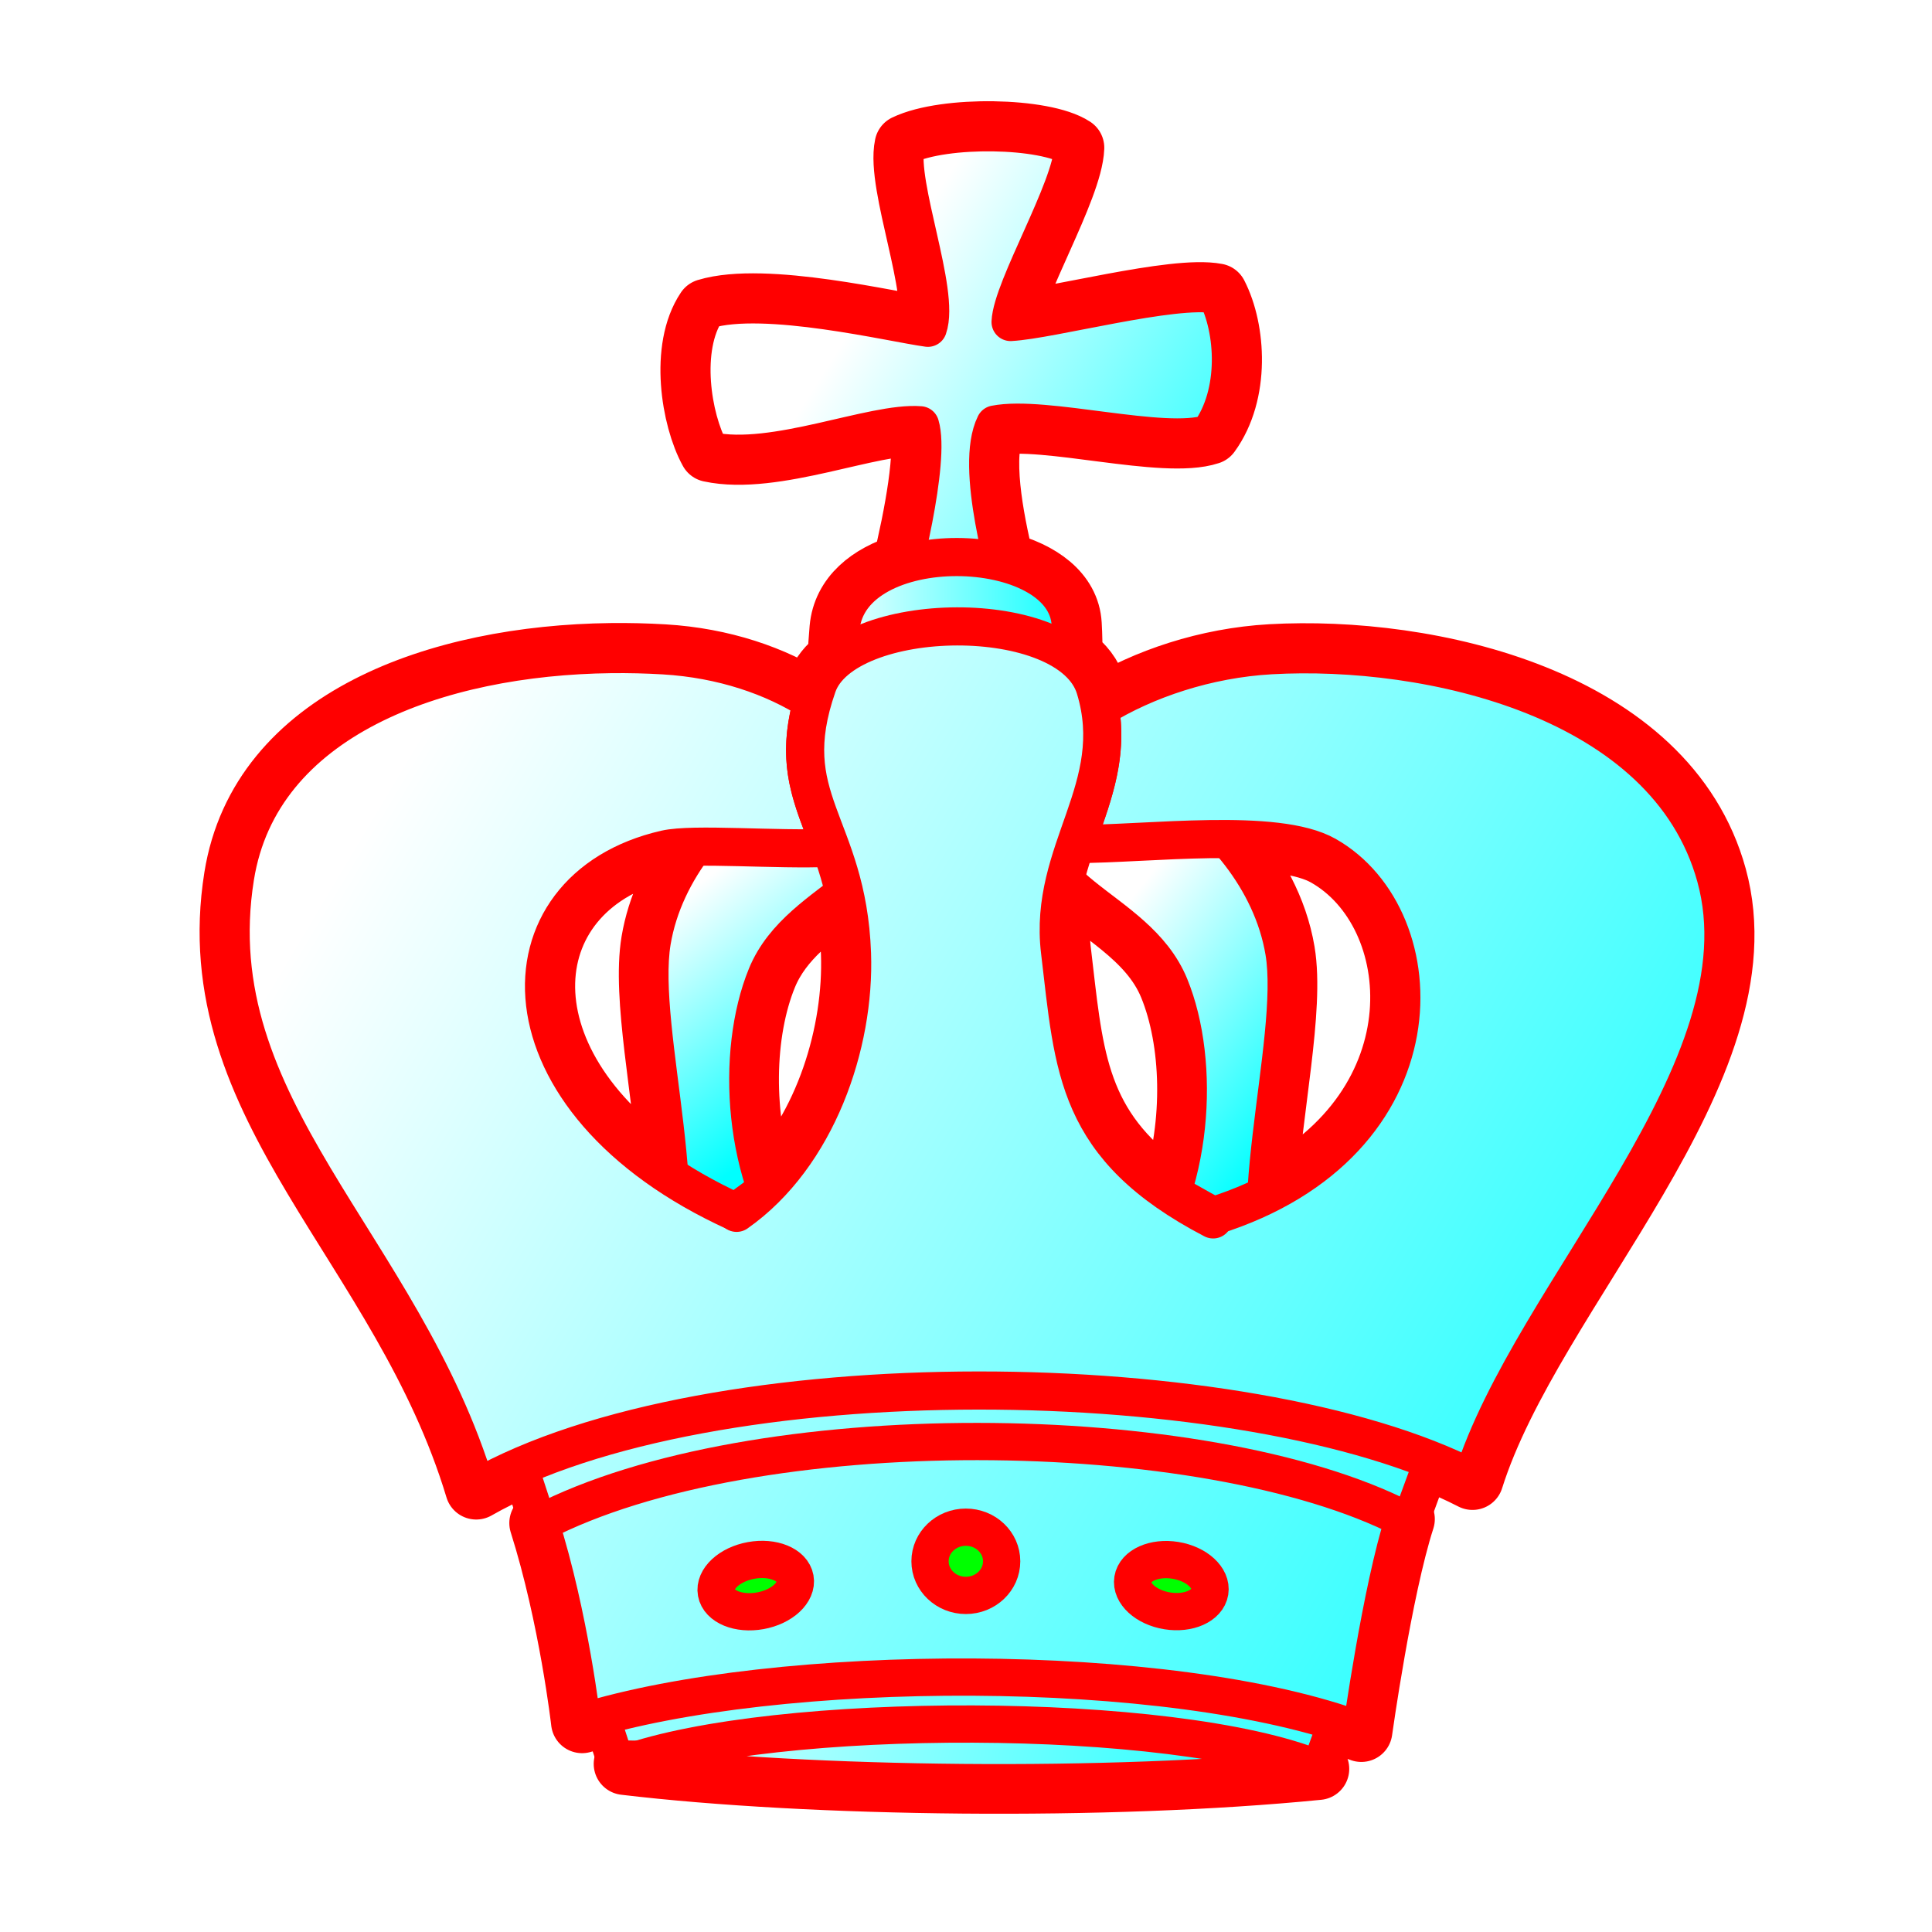
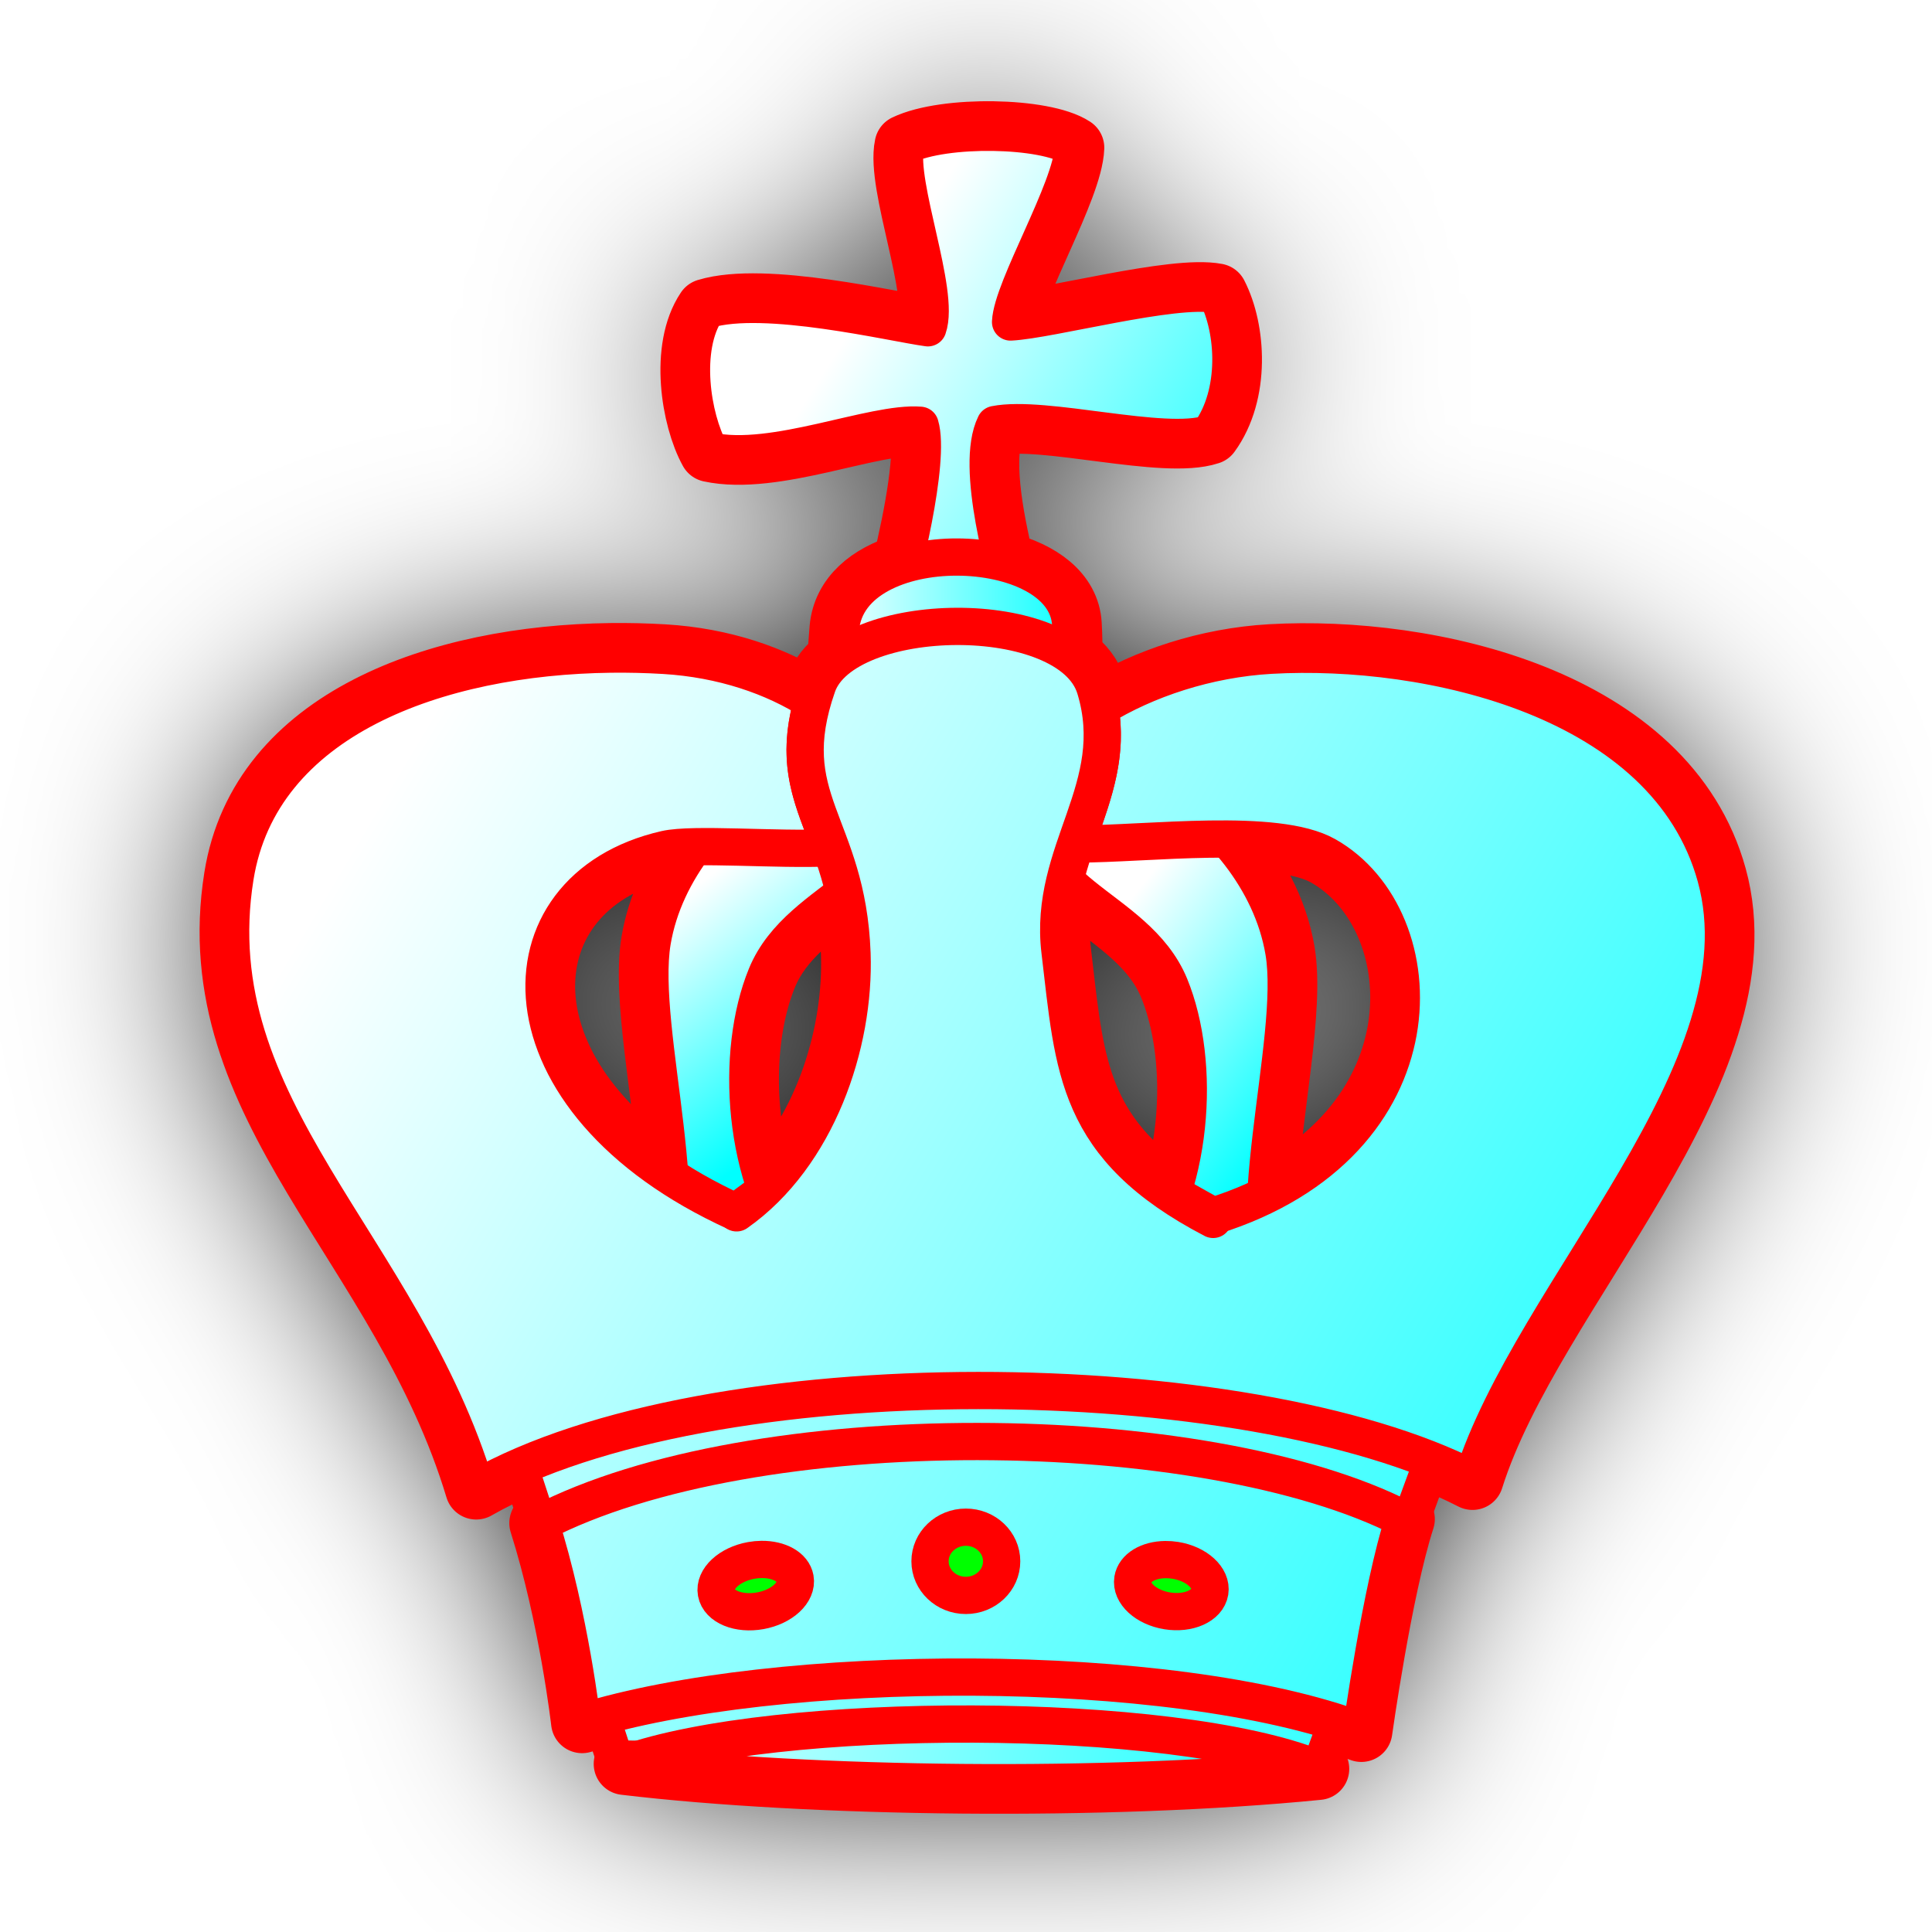
<svg xmlns="http://www.w3.org/2000/svg" xmlns:xlink="http://www.w3.org/1999/xlink" width="700pt" height="700pt" id="king" viewBox="0 0 933.333 933.333" version="1.0">
  <style id="style-base">
    .base { 
      fill-opacity:1;
      fill-rule:evenodd;
      stroke-miterlimit:4;
      stroke-dasharray:none;
      stroke-linecap:round;
      stroke-linejoin:round;
      stroke-opacity:1
+     }
+     .shadow {
+       stroke:none;
+       filter:url(#filterBlur);
    }
  </style>
  <style id="stroke-medium">
    .stroke-medium {
      stroke-width: 18;
    }
  </style>
  <style id="stroke-boundary">
    .stroke-boundary {
      stroke-width: 30;
    }
  </style>
  <style id="stroke-color">
    .stroke-color {
      stroke:#ff0000;
    }
  </style>
  <style id="fill-color">
    .fill-color {
      fill:#00ff00;
    }
  </style>
  <defs id="defs36222">
    <linearGradient id="fillGradient">
      <stop style="stop-color:#ffffff;stop-opacity:1;" offset="0" id="stop0" />
      <stop style="stop-color:#00ffff;stop-opacity:1" offset="1" id="stop1" />
    </linearGradient>
    <linearGradient xlink:href="#fillGradient" id="linearGradient2272" x1="297.554" y1="427.05" x2="368.562" y2="521.216" gradientUnits="userSpaceOnUse" gradientTransform="matrix(1.023287,0,0,1.023287,19.70574,0.052273)" />
    <linearGradient xlink:href="#fillGradient" id="linearGradient2274" x1="495.296" y1="448.547" x2="595.971" y2="528.547" gradientUnits="userSpaceOnUse" gradientTransform="matrix(1.023287,0,0,1.023287,19.70574,0.052273)" />
    <linearGradient xlink:href="#fillGradient" id="base-gradient" x1="221.551" y1="774.937" x2="633.491" y2="859.351" gradientUnits="userSpaceOnUse" gradientTransform="matrix(1.023287,0,0,1.023287,19.70574,0.052273)" />
    <linearGradient xlink:href="#fillGradient" id="linearGradient2476" x1="342.53" y1="145.674" x2="549.848" y2="282.341" gradientUnits="userSpaceOnUse" />
-     <linearGradient xlink:href="#fillGradient" id="cross-gradient" x1="379.197" y1="160.253" x2="579.848" y2="286.919" gradientUnits="userSpaceOnUse" />
-     <linearGradient xlink:href="#fillGradient" id="top-base-gradient" x1="368.469" y1="319.275" x2="494.551" y2="319.275" gradientUnits="userSpaceOnUse" />
+     <linearGradient xlink:href="#fillGradient" id="cross-gradient" x1="379.197" y1="160.253" x2="579.848" y2="286.919" gradientUnits="userSpaceOnUse" gradientTransform="matrix(1.023287,0,0,1.023287,19.70574,0.05227283)" />
+     <linearGradient xlink:href="#fillGradient" id="top-base-gradient" x1="368.469" y1="319.275" x2="494.551" y2="319.275" gradientUnits="userSpaceOnUse" gradientTransform="matrix(1.023287,0,0,1.023287,19.70574,0.05227283)" />
    <linearGradient xlink:href="#fillGradient" id="crown-lower-gradient" x1="129.962" y1="428.659" x2="812.369" y2="836.313" gradientUnits="userSpaceOnUse" gradientTransform="matrix(1.023287,0,0,1.023287,19.70574,0.052273)" />
    <linearGradient xlink:href="#fillGradient" id="background-gradient" gradientUnits="userSpaceOnUse" x1="129.962" y1="428.659" x2="812.369" y2="836.313" gradientTransform="matrix(1.023287,0,0,1.023287,19.70574,0.052273)" />
-     <linearGradient xlink:href="#fillGradient" id="bar1and5-gradient" gradientUnits="userSpaceOnUse" x1="129.962" y1="428.659" x2="812.369" y2="836.313" />
-     <linearGradient xlink:href="#fillGradient" id="bar3-gradient" gradientUnits="userSpaceOnUse" x1="129.962" y1="428.659" x2="812.369" y2="836.313" />
+     <linearGradient xlink:href="#fillGradient" id="bar1and5-gradient" gradientUnits="userSpaceOnUse" x1="129.962" y1="428.659" x2="812.369" y2="836.313" gradientTransform="matrix(1.023287,0,0,1.023287,19.70574,0.05227283)" />
+     <linearGradient xlink:href="#fillGradient" id="bar3-gradient" gradientUnits="userSpaceOnUse" x1="129.962" y1="428.659" x2="812.369" y2="836.313" gradientTransform="matrix(1.023287,0,0,1.023287,19.70574,0.05227283)" />
    <linearGradient xlink:href="#fillGradient" id="linearGradient598" gradientUnits="userSpaceOnUse" x1="129.962" y1="428.659" x2="812.369" y2="836.313" />
+     <filter style="color-interpolation-filters:sRGB;" id="filterBlur" x="-0.191" y="-0.163" width="1.382" height="1.327">
+       <feGaussianBlur stdDeviation="50 50" result="blur" id="feGaussianBlur13" />
+     </filter>
  </defs>
+   <path id="shadow" style="fill:#000" class="base shadow" d="M 479.855 63.916 C 463.775 63.67 447.066 65.736 437.473 70.322 C 433.427 89.139 454.314 141.106 448.26 158.352 C 431.183 156.063 369.4 141.131 341.408 149.648 C 328.899 168.245 334.336 202.125 343.045 217.869 C 373.965 224.579 421.672 203.635 444.506 205.441 C 448.136 217.431 442.124 249.664 436.412 272.904 C 420.161 277.904 407.476 287.934 406.074 303.584 C 405.594 308.947 405.314 313.654 405.139 318.043 C 400.305 321.804 396.648 326.178 394.871 331.27 C 393.887 334.09 393.072 336.767 392.354 339.369 C 392.4 339.203 392.424 339.056 392.471 338.889 C 373.818 326.884 348.993 318.275 320.713 316.6 C 312.269 316.099 303.693 315.886 295.098 315.992 C 212.006 317.015 125.794 347.24 113.561 423.693 C 95.706 535.28 194.494 601.046 230.055 719.072 C 236.551 715.368 243.587 711.914 251.002 708.66 L 267.959 760.672 C 277.257 797.946 281.209 831.943 281.209 831.943 C 284.085 831.05 287.318 830.266 290.371 829.426 L 296.977 849.688 L 309.074 849.906 C 306.659 850.646 304.017 851.334 301.816 852.121 C 388.023 862.408 523.222 864.33 623.68 855.6 L 637.086 855.842 L 645.732 832.252 C 649.777 833.535 653.917 834.782 657.65 836.182 C 657.65 836.182 662.82 799.369 669.898 766.316 L 692.098 705.75 C 698.918 708.496 705.402 711.373 711.352 714.434 C 740.052 623.196 854.458 516.57 828.869 423.564 C 805.172 337.435 689.966 312.23 613.947 316.535 C 583.138 318.28 553.561 328.256 531.35 341.959 C 531.362 342.031 531.365 342.099 531.377 342.172 C 530.836 339.032 530.101 335.826 529.104 332.527 C 527.243 326.377 523.144 321.217 517.527 316.992 C 517.644 312.341 517.565 307.241 517.238 301.549 C 516.369 286.393 502.375 276.45 484.656 271.938 C 479.3 249.803 473.574 219.485 480.719 205.074 C 504.757 200.306 562.45 216.702 584.24 209.443 C 598.464 189.918 596.551 159.367 587.734 142.268 C 567.295 138.291 507.423 154.575 488.201 155.561 C 488.901 139.148 517.749 91.144 518.471 71.381 C 511.39 66.719 495.936 64.162 479.855 63.916 z M 592.959 405.441 C 612.422 405.593 630.175 407.306 640.713 413.268 C 689.729 440.996 697.146 534.791 611.572 577.246 C 613.777 536.657 624.906 487.603 620.246 459.777 C 616.783 439.096 606.299 420.451 592.959 405.441 z M 335.367 409.08 C 325.438 422.396 317.911 437.935 315.08 454.836 C 310.585 481.678 320.821 528.311 323.531 568.01 C 238.71 512.052 247.262 427.247 321.479 410.295 C 324.727 409.553 329.581 409.21 335.367 409.08 z M 514.537 425.113 C 530.013 440.752 555.292 452.08 565.197 476.277 C 576.1 502.913 577.399 542.389 566.291 576.297 C 564.082 575.042 561.432 573.6 559.105 572.285 C 519.025 541.834 517.811 507.503 512.078 459.564 C 510.582 447.051 511.95 435.78 514.537 425.113 z M 407.83 431.293 C 409.76 439.791 411.189 449.352 411.59 460.627 C 412.943 498.722 399.148 544.714 369.918 574.002 C 357.85 539.522 358.937 498.662 370.125 471.332 C 377.576 453.129 393.675 442.234 407.83 431.293 z " />
  <path id="boundary" class="base stroke-color stroke-boundary" style="fill:none" d="m 479.855,63.916 c -16.081,-0.246 -32.789,1.82 -42.382,6.406 -4.046,18.817 16.84,70.785 10.786,88.031 -17.077,-2.288 -78.859,-17.222 -106.852,-8.704 -12.51,18.597 -7.072,52.476 1.637,68.22 30.92,6.71 78.628,-14.234 101.461,-12.427 3.63,11.989 -2.383,44.223 -8.094,67.463 -16.251,5 -28.935,15.03 -30.337,30.681 -0.48,5.363 -0.76,10.068 -0.935,14.458 -4.833,3.761 -8.492,8.135 -10.269,13.227 -0.984,2.82 -1.797,5.498 -2.516,8.1 0.046,-0.167 0.069,-0.314 0.116,-0.482 -18.653,-12.005 -43.478,-20.613 -71.758,-22.288 -8.444,-0.5 -17.019,-0.713 -25.614,-0.608 -83.091,1.023 -169.304,31.248 -181.538,107.701 C 95.705,535.28 194.495,601.045 230.055,719.071 342.931,654.699 603.213,658.797 711.352,714.435 740.053,623.197 854.459,516.57 828.87,423.565 805.172,337.436 689.966,312.23 613.948,316.536 c -30.81,1.745 -60.387,11.719 -82.598,25.422 0.013,0.072 0.015,0.141 0.028,0.214 -0.541,-3.14 -1.277,-6.347 -2.274,-9.645 -1.861,-6.15 -5.959,-11.31 -11.576,-15.535 0.117,-4.652 0.039,-9.751 -0.288,-15.443 -0.87,-15.156 -14.864,-25.099 -32.583,-29.611 -5.357,-22.134 -11.082,-52.453 -3.937,-66.863 24.038,-4.768 81.731,11.627 103.522,4.369 14.224,-19.525 12.31,-50.076 3.494,-67.175 -20.439,-3.977 -80.311,12.307 -99.533,13.293 0.7,-16.412 29.548,-64.416 30.269,-84.179 -7.081,-4.662 -22.535,-7.219 -38.615,-7.465 z m 113.103,341.526 c 19.463,0.151 37.217,1.865 47.755,7.827 49.016,27.729 56.432,121.522 -29.142,163.978 2.205,-40.589 13.334,-89.643 8.674,-117.468 -3.464,-20.681 -13.947,-39.327 -27.287,-54.336 z m -257.591,3.637 c -9.929,13.316 -17.457,28.855 -20.288,45.756 -4.495,26.842 5.742,73.476 8.452,113.175 -84.821,-55.957 -76.269,-140.764 -2.053,-157.716 3.249,-0.742 8.102,-1.085 13.888,-1.215 z m 179.169,16.035 c 15.476,15.638 40.756,26.965 50.661,51.162 10.903,26.635 12.201,66.113 1.093,100.02 -2.209,-1.255 -4.859,-2.696 -7.185,-4.011 -40.08,-30.451 -41.294,-64.782 -47.027,-112.721 -1.497,-12.514 -0.129,-23.783 2.458,-34.45 z m -106.708,6.18 c 1.93,8.498 3.361,18.059 3.761,29.334 1.353,38.095 -12.443,84.087 -41.673,113.375 -12.068,-34.48 -10.98,-75.34 0.208,-102.67 7.451,-18.203 23.549,-29.097 37.704,-40.038 z m 64.373,265.091 c -79.441,-0.049 -159.752,12.715 -211.155,39.395 14.401,45.508 20.162,96.163 20.162,96.163 93.801,-29.127 284.346,-30.289 376.442,4.239 0,0 9.496,-68.233 20.496,-102.321 -47.929,-24.566 -126.503,-37.427 -205.945,-37.476 z m -2.041,136.491 c -65.916,-0.263 -132.115,6.292 -168.345,19.245 89.91,10.729 233.527,12.49 334.991,2.414 -35.097,-14.316 -100.73,-21.396 -166.646,-21.659 z" />
  <path class="base stroke-color stroke-medium" style="fill:url(#linearGradient2272)" d="m 315.062,626.8 c 23.732,-34.291 -7.215,-128.769 0.019,-171.965 11.74,-70.103 103.853,-117.157 116.148,-76.513 14.585,48.213 -44.627,52.764 -61.102,93.01 -15.132,36.967 -11.895,98.729 17.566,135.902" id="bar2" />
  <path id="bar4" d="m 620.263,631.744 c -23.732,-34.291 7.215,-128.769 -0.019,-171.965 -11.74,-70.103 -103.853,-117.156 -116.148,-76.513 -14.585,48.213 44.627,52.764 61.102,93.01 15.132,36.967 11.895,98.729 -17.566,135.902" class="base stroke-color stroke-medium" style="fill:url(#linearGradient2274)" />
-   <g id="top-part" transform="matrix(1.023287,0,0,1.023287,19.70574,0.05227283)">
-     <path class="base stroke-color stroke-medium" style="fill:url(#cross-gradient)" d="m 401.217,288.115 c 5.258,-15 18.904,-70.925 13.916,-87.401 -22.314,-1.766 -68.935,18.702 -99.152,12.145 -8.511,-15.386 -13.824,-48.493 -1.599,-66.667 27.355,-8.324 87.731,6.268 104.419,8.505 5.916,-16.853 -14.494,-67.637 -10.54,-86.027 18.75,-8.963 65.314,-8.077 79.153,1.034 -0.705,19.314 -28.895,66.225 -29.579,82.264 18.784,-0.963 77.294,-16.875 97.268,-12.989 8.616,16.71 10.486,46.565 -3.414,65.646 -21.295,7.093 -77.675,-8.93 -101.166,-4.27 -9.9,19.967 5.491,71.523 9.278,86.605" id="cross" />
-     <path class="base stroke-color stroke-medium" style="fill:url(#top-base-gradient)" d="m 408.41,371.832 c -24.735,-21.418 -35.634,-21.596 -30.833,-75.206 4.1,-45.781 106.257,-43.419 108.634,-1.991 2.981,51.947 -14.29,55.837 -26.3,80.989" id="top-base" />
-   </g>
+   <path class="base stroke-color stroke-medium" style="fill:url(#cross-gradient)" d="m 430.266,294.877 c 5.38,-15.35 19.345,-72.577 14.24,-89.436 -22.834,-1.807 -70.541,19.138 -101.461,12.428 -8.709,-15.744 -14.146,-49.623 -1.637,-68.22 27.992,-8.518 89.774,6.414 106.85,8.703 6.054,-17.245 -14.832,-69.213 -10.786,-88.03 19.187,-9.172 66.835,-8.265 80.997,1.058 -0.721,19.763 -29.568,67.767 -30.268,84.18 19.221,-0.985 79.094,-17.268 99.533,-13.291 8.817,17.1 10.73,47.649 -3.494,67.175 -21.791,7.258 -79.484,-9.138 -103.522,-4.37 -10.13,20.432 5.619,73.189 9.494,88.622" id="cross" />
+   <path class="base stroke-color stroke-medium" style="fill:url(#top-base-gradient)" d="m 437.626,380.543 c -25.311,-21.917 -36.464,-22.099 -31.551,-76.957 4.195,-46.847 108.731,-44.43 111.164,-2.037 3.05,53.157 -14.623,57.137 -26.912,82.875" id="top-base" />
  <path id="background" d="M 296.977,849.687 231.512,648.874 713.719,646.758 637.085,855.841 Z" class="base stroke-color stroke-medium" style="fill:url(#background-gradient)" />
-   <g id="crown-upper" transform="matrix(1.023287,0,0,1.023287,19.70574,0.05227283)">
-     <path id="bar1and5" d="m 553.531,574.031 c -28.761,-15.547 -89.17,-53.539 -121.964,-54.896 -25.066,-1.037 -76.806,32.479 -103.411,53.083 -115.273,-52.467 -113.895,-152.891 -33.25,-171.312 13.135,-3 52.232,0.464 78.062,-0.719 -8.225,-22.716 -17.192,-38.824 -8.688,-69.062 -18.228,-11.732 -42.488,-20.144 -70.125,-21.781 C 285.905,308.855 277.525,308.647 269.125,308.75 187.924,309.75 103.674,339.286 91.719,414 74.27,523.048 170.811,587.315 205.562,702.656 315.87,639.748 570.227,643.754 675.906,698.125 703.954,608.963 815.757,504.764 790.75,413.875 767.592,329.705 655.008,305.074 580.719,309.281 550.61,310.987 521.706,320.734 500,334.125 c 4.202,23.971 -4.315,43.569 -11.375,64.281 34.345,0.015 94.602,-7.972 118.25,5.406 52.23,29.547 56.212,135.897 -53.344,170.219 z" class="base stroke-color stroke-medium" style="fill:url(#bar1and5-gradient)" />
-     <path class="base stroke-color stroke-medium" style="fill:url(#bar3-gradient)" d="m 328.488,572.528 c 37.995,-26.678 55.998,-79.661 54.479,-122.435 -2.191,-61.676 -35.179,-72.427 -16.34,-126.414 12.774,-36.607 119.163,-38.489 131.179,1.23 14.253,47.116 -22.342,76.449 -16.638,124.146 6.654,55.64 7.067,92.522 72.295,126.572" id="bar3" />
-   </g>
+   <path id="bar1and5" d="m 586.127,587.451 c -29.431,-15.909 -91.247,-54.786 -124.805,-56.174 -25.65,-1.061 -78.594,33.236 -105.819,54.319 C 237.547,531.908 238.956,429.144 321.479,410.294 c 13.441,-3.07 53.448,0.474 79.88,-0.735 -8.417,-23.245 -17.592,-39.728 -8.89,-70.671 -18.653,-12.005 -43.477,-20.613 -71.758,-22.288 -8.444,-0.5 -17.018,-0.713 -25.614,-0.608 -83.092,1.023 -169.304,31.247 -181.538,107.701 -17.855,111.588 80.934,177.351 116.495,295.378 112.876,-64.373 373.157,-60.274 481.297,-4.637 28.701,-91.238 143.108,-197.863 117.518,-290.869 -23.698,-86.13 -138.903,-111.335 -214.922,-107.029 -30.81,1.745 -60.387,11.719 -82.598,25.422 4.3,24.529 -4.415,44.584 -11.64,65.778 35.145,0.015 96.805,-8.157 121.004,5.532 53.446,30.235 57.521,139.061 -54.586,174.183 z" class="base stroke-color stroke-medium" style="fill:url(#bar1and5-gradient)" />
+   <path class="base stroke-color stroke-medium" style="fill:url(#bar3-gradient)" d="m 355.843,585.913 c 38.88,-27.299 57.302,-81.516 55.748,-125.286 -2.242,-63.112 -35.999,-74.113 -16.721,-129.358 13.072,-37.46 121.938,-39.385 134.233,1.258 14.585,48.213 -22.862,78.229 -17.025,127.037 6.809,56.936 7.232,94.677 73.978,129.52" id="bar3" />
  <path class="base stroke-color stroke-medium" style="fill:url(#crown-lower-gradient)" d="m 678.146,733.861 c -95.858,-49.132 -314.291,-51.441 -417.098,1.919 14.401,45.508 20.162,96.162 20.162,96.162 93.801,-29.127 284.344,-30.289 376.44,4.239 0,0 9.496,-68.232 20.495,-102.32 z" id="crown-lower" />
  <path class="base stroke-color stroke-medium" style="fill:url(#base-gradient)" d="m 301.817,852.121 c 89.91,10.729 233.526,12.49 334.99,2.414 -70.194,-28.632 -262.53,-28.32 -334.99,-2.414 z" id="base" />
-   <ellipse class="base stroke-color stroke-medium fill-color" id="jewel-center" cx="466.589" cy="754.25" rx="17.302" ry="16.478" />
-   <ellipse id="jewel-left" class="base stroke-color stroke-medium fill-color" transform="rotate(-10.2652)" cx="222.743" cy="818.79" rx="19.338" ry="12.359" />
-   <ellipse transform="matrix(0.9870861,0.1601908,-0.1601926,0.9870858,0,0)" class="base stroke-color stroke-medium fill-color" id="jewel-right" cx="681.255" cy="665.453" rx="18.849" ry="12.359" />
+   <path id="jewel-center" class="base stroke-color stroke-medium fill-color" d="M 466.59 737.771 A 17.302 16.478 0 0 0 449.287 754.25 A 17.302 16.478 0 0 0 466.59 770.729 A 17.302 16.478 0 0 0 483.891 754.25 A 17.302 16.478 0 0 0 466.59 737.771 z " />
+   <path id="jewel-right" class="base stroke-color stroke-medium fill-color" d="M 562.953 753.426 A 18.849 12.359 9.218 0 0 547.252 762.971 A 18.849 12.359 9.218 0 0 563.877 778.189 A 18.849 12.359 9.218 0 0 584.463 769.01 A 18.849 12.359 9.218 0 0 567.836 753.791 A 18.849 12.359 9.218 0 0 562.953 753.426 z " />
+   <path id="jewel-left" class="base stroke-color stroke-medium fill-color" d="M 367.889 753.352 A 12.359 19.338 79.735 0 0 362.889 753.83 A 12.359 19.338 79.735 0 0 346.061 769.438 A 12.359 19.338 79.735 0 0 367.293 778.15 A 12.359 19.338 79.735 0 0 384.119 762.545 A 12.359 19.338 79.735 0 0 367.889 753.352 z " />
</svg>
